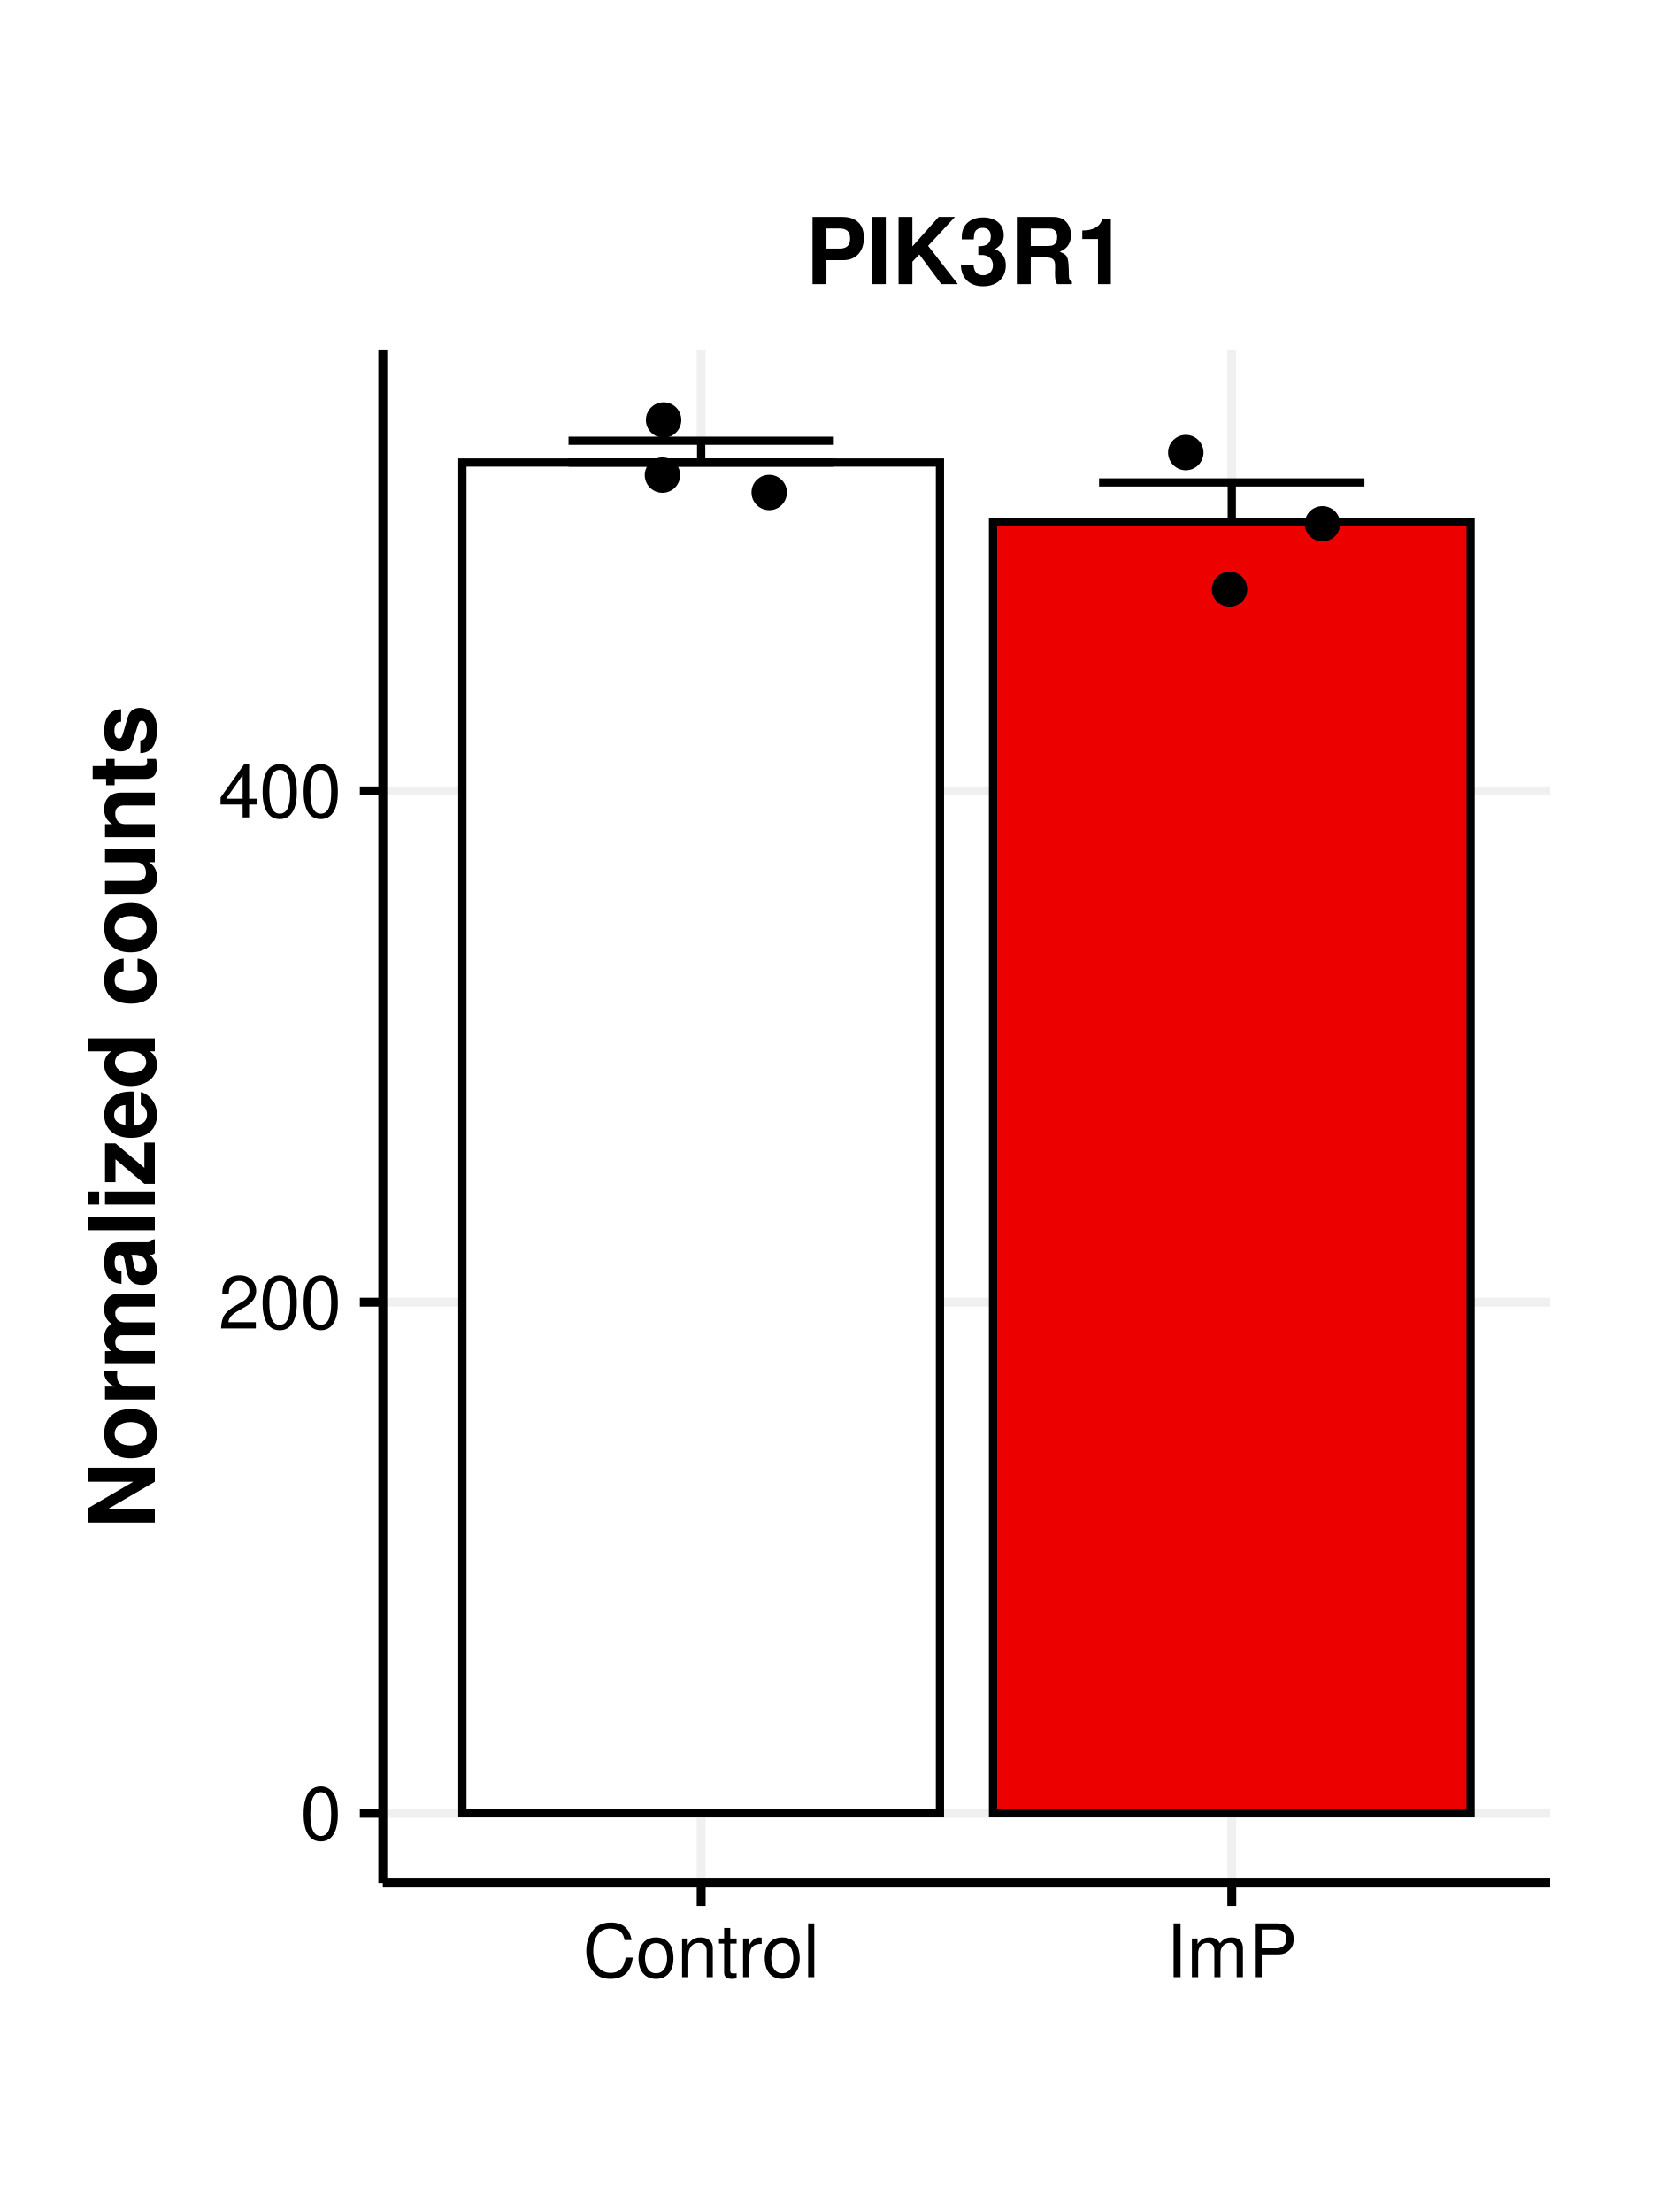
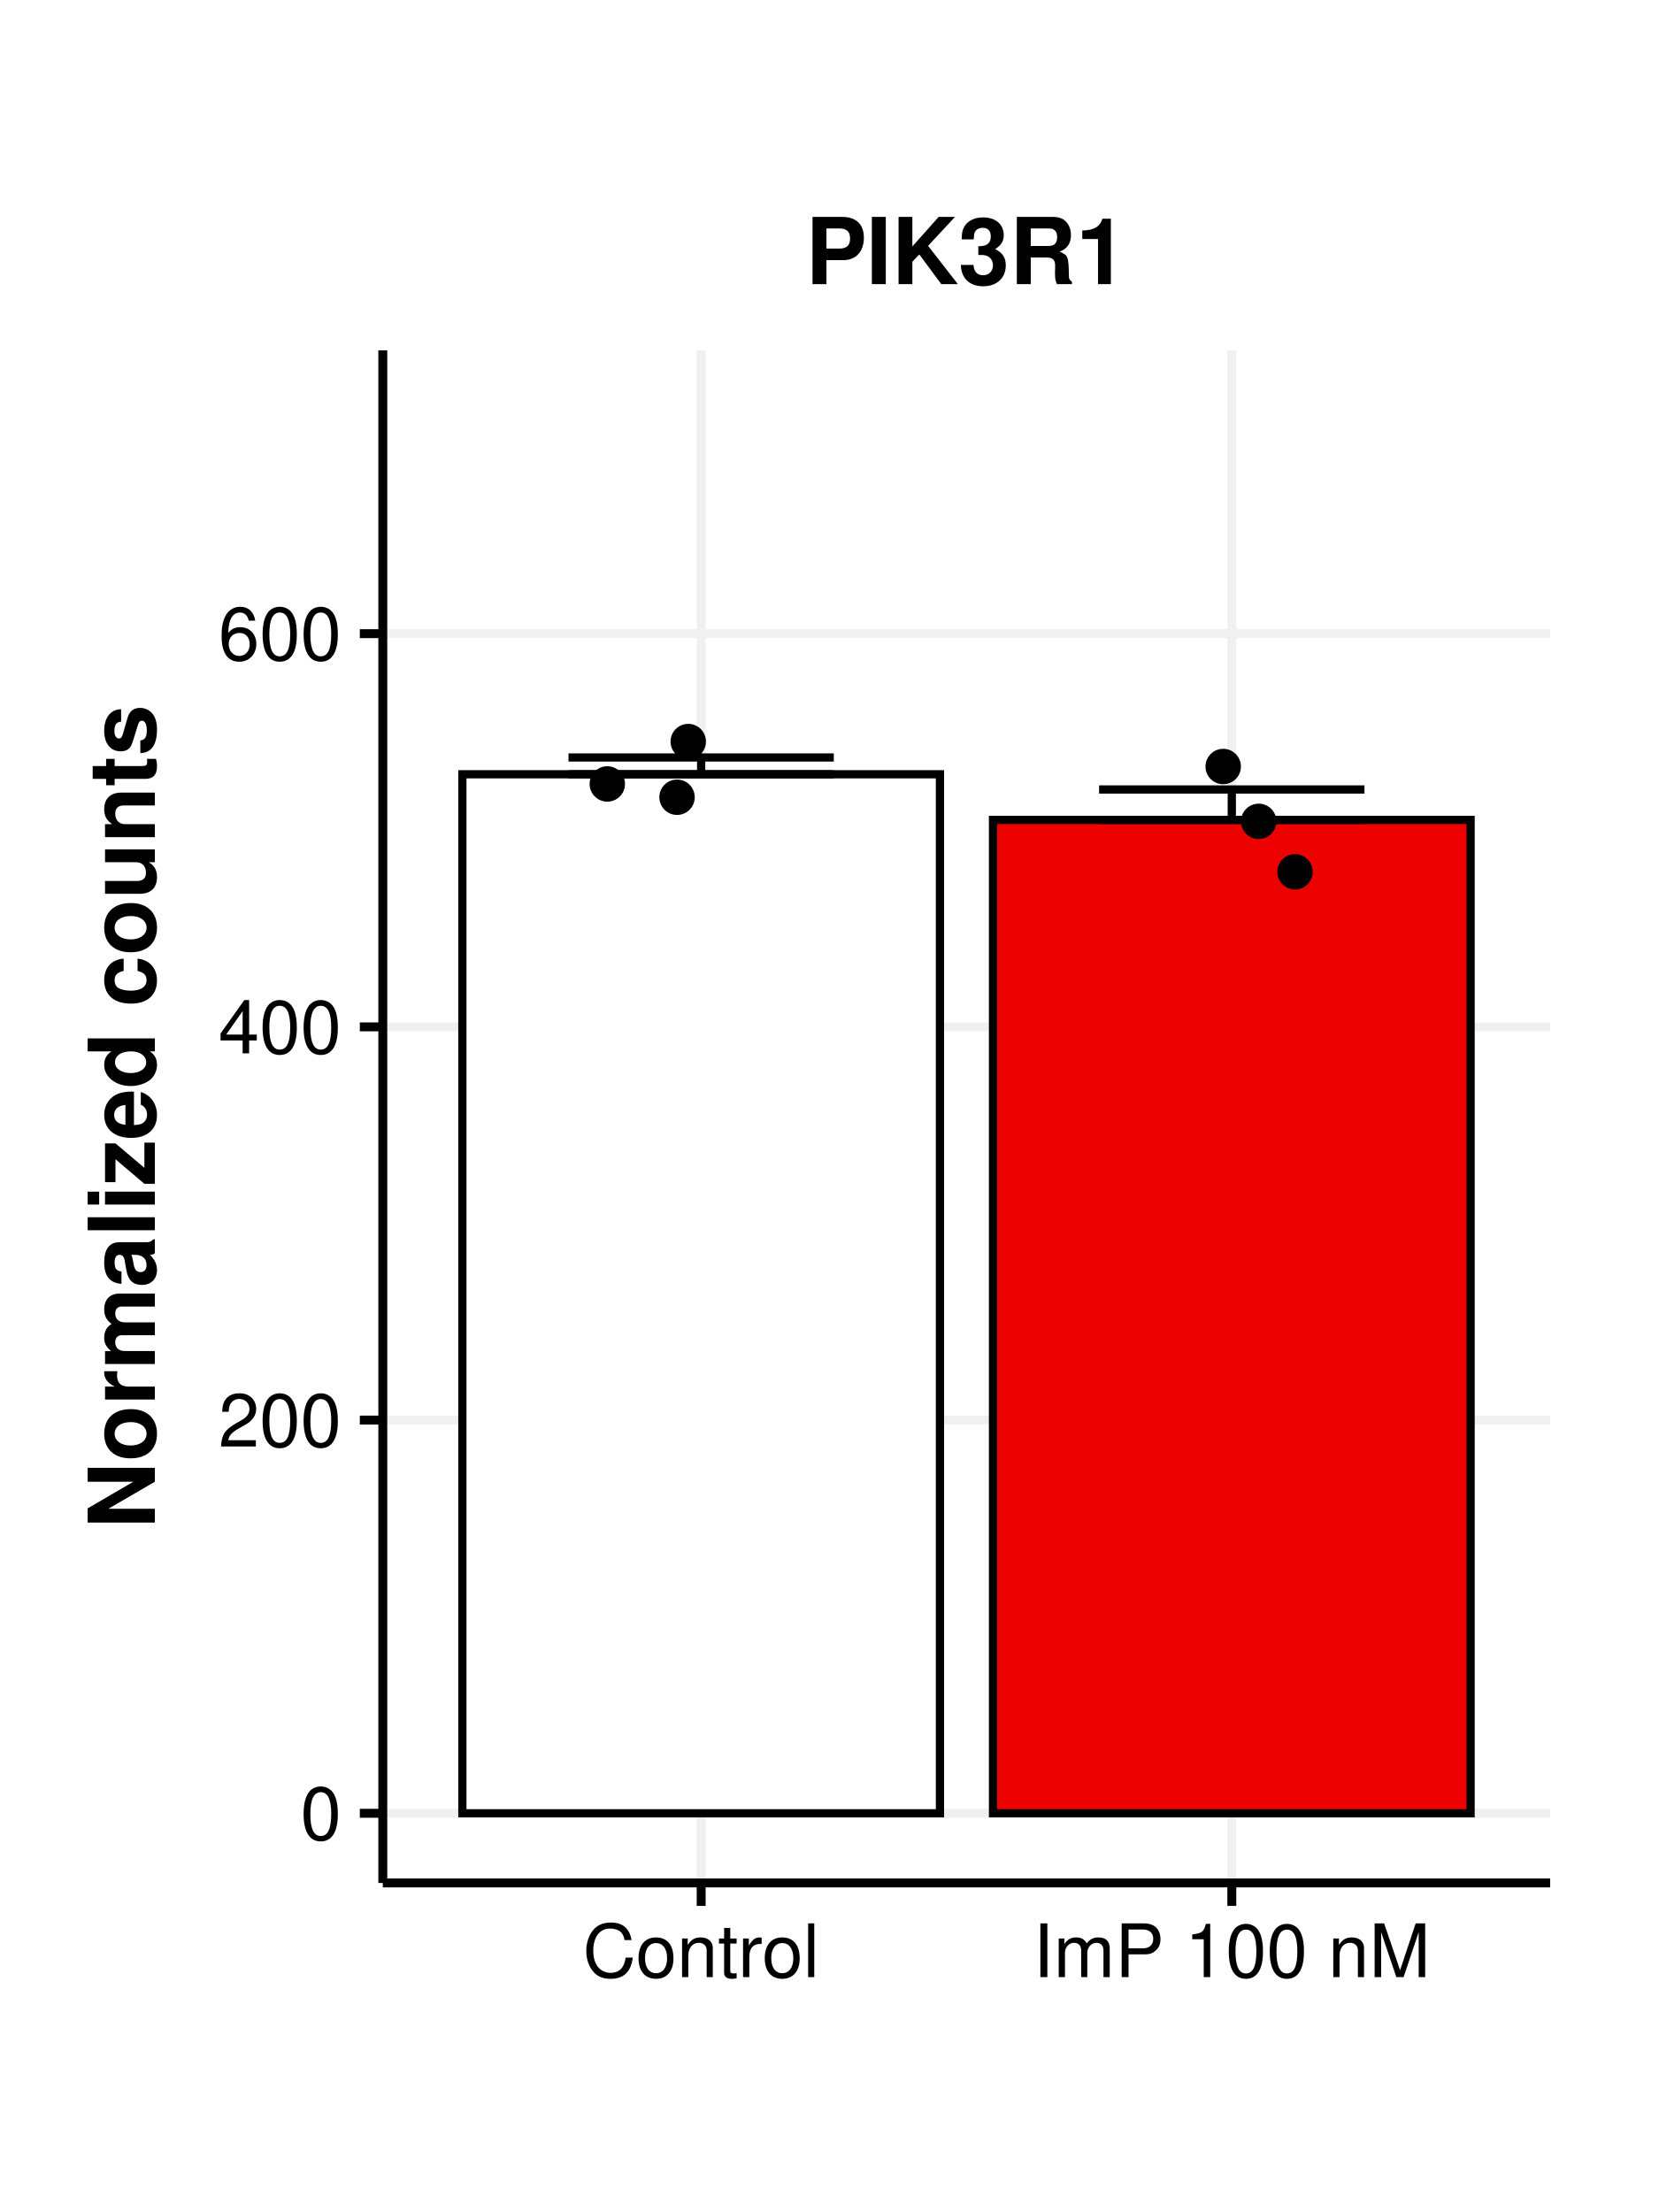
<svg xmlns="http://www.w3.org/2000/svg" class="svglite" width="216.00pt" height="288.00pt" viewBox="0 0 216.00 288.00">
  <defs>
    <style type="text/css">
    .svglite line, .svglite polyline, .svglite polygon, .svglite path, .svglite rect, .svglite circle {
      fill: none;
      stroke: #000000;
      stroke-linecap: round;
      stroke-linejoin: round;
      stroke-miterlimit: 10.00;
    }
    .svglite text {
      white-space: pre;
    }
  </style>
  </defs>
  <rect width="100%" height="100%" style="stroke: none; fill: #FFFFFF;" />
  <defs>
    <clipPath id="cpMC4wMHwyMTYuMDB8MC4wMHwyODguMDA=">
      <rect x="0.00" y="0.00" width="216.00" height="288.00" />
    </clipPath>
  </defs>
  <g clip-path="url(#cpMC4wMHwyMTYuMDB8MC4wMHwyODguMDA=)">
    <rect x="0" y="0.00" width="216.00" height="288.00" style="stroke-width: 1.16; stroke: none; fill: #FFFFFF;" />
  </g>
  <defs>
    <clipPath id="cpNDkuODR8MjAxLjgzfDQ1LjYxfDI0NS4xNg==">
      <rect x="49.84" y="45.61" width="151.99" height="199.55" />
    </clipPath>
  </defs>
  <g clip-path="url(#cpNDkuODR8MjAxLjgzfDQ1LjYxfDI0NS4xNg==)">
    <rect x="49.84" y="45.61" width="151.99" height="199.55" style="stroke-width: 1.16; stroke: none; fill: #FFFFFF;" />
    <polyline points="49.84,236.09 201.83,236.09 " style="stroke-width: 1.16; stroke: #F0F0F0; stroke-linecap: butt;" />
-     <polyline points="49.84,169.54 201.83,169.54 " style="stroke-width: 1.16; stroke: #F0F0F0; stroke-linecap: butt;" />
-     <polyline points="49.84,102.98 201.83,102.98 " style="stroke-width: 1.16; stroke: #F0F0F0; stroke-linecap: butt;" />
+     <polyline points="49.84,184.89 201.83,184.89 " style="stroke-width: 1.16; stroke: #F0F0F0; stroke-linecap: butt;" />
+     <polyline points="49.84,133.70 201.83,133.70 " style="stroke-width: 1.16; stroke: #F0F0F0; stroke-linecap: butt;" />
+     <polyline points="49.84,82.50 201.83,82.50 " style="stroke-width: 1.16; stroke: #F0F0F0; stroke-linecap: butt;" />
    <polyline points="91.29,245.16 91.29,45.61 " style="stroke-width: 1.16; stroke: #F0F0F0; stroke-linecap: butt;" />
    <polyline points="160.38,245.16 160.38,45.61 " style="stroke-width: 1.16; stroke: #F0F0F0; stroke-linecap: butt;" />
-     <text x="160.38" y="54.68" text-anchor="middle" style="font-size: 11.04px; font-family: &quot;Arial&quot;;" textLength="3.07px" lengthAdjust="spacingAndGlyphs"> </text>
-     <rect x="60.20" y="60.22" width="62.18" height="175.87" style="stroke-width: 1.07; stroke-linecap: butt; stroke-linejoin: miter; fill: #FFFFFF;" />
-     <rect x="129.29" y="67.95" width="62.18" height="168.14" style="stroke-width: 1.07; stroke-linecap: butt; stroke-linejoin: miter; fill: #ED0000;" />
-     <polyline points="74.02,57.38 108.56,57.38 " style="stroke-width: 1.07; stroke-linecap: butt;" />
-     <polyline points="91.29,57.38 91.29,60.22 " style="stroke-width: 1.07; stroke-linecap: butt;" />
-     <polyline points="74.02,60.22 108.56,60.22 " style="stroke-width: 1.07; stroke-linecap: butt;" />
-     <polyline points="143.10,62.81 177.65,62.81 " style="stroke-width: 1.07; stroke-linecap: butt;" />
-     <polyline points="160.38,62.81 160.38,67.95 " style="stroke-width: 1.07; stroke-linecap: butt;" />
-     <polyline points="143.10,67.95 177.65,67.95 " style="stroke-width: 1.07; stroke-linecap: butt;" />
-     <circle cx="86.40" cy="54.68" r="1.95" style="stroke-width: 0.71; fill: #000000;" />
-     <circle cx="100.15" cy="64.12" r="1.95" style="stroke-width: 0.71; fill: #000000;" />
-     <circle cx="86.25" cy="61.86" r="1.95" style="stroke-width: 0.71; fill: #000000;" />
-     <circle cx="160.09" cy="76.73" r="1.95" style="stroke-width: 0.71; fill: #000000;" />
-     <circle cx="172.18" cy="68.20" r="1.95" style="stroke-width: 0.71; fill: #000000;" />
-     <circle cx="154.39" cy="58.92" r="1.95" style="stroke-width: 0.71; fill: #000000;" />
+     <rect x="60.20" y="100.81" width="62.18" height="135.28" style="stroke-width: 1.07; stroke-linecap: butt; stroke-linejoin: miter; fill: #FFFFFF;" />
+     <rect x="129.29" y="106.75" width="62.18" height="129.34" style="stroke-width: 1.07; stroke-linecap: butt; stroke-linejoin: miter; fill: #ED0000;" />
+     <polyline points="74.02,98.62 108.56,98.62 " style="stroke-width: 1.07; stroke-linecap: butt;" />
+     <polyline points="91.29,98.62 91.29,100.81 " style="stroke-width: 1.07; stroke-linecap: butt;" />
+     <polyline points="74.02,100.81 108.56,100.81 " style="stroke-width: 1.07; stroke-linecap: butt;" />
+     <polyline points="143.10,102.79 177.65,102.79 " style="stroke-width: 1.07; stroke-linecap: butt;" />
+     <polyline points="160.38,102.79 160.38,106.75 " style="stroke-width: 1.07; stroke-linecap: butt;" />
+     <polyline points="143.10,106.75 177.65,106.75 " style="stroke-width: 1.07; stroke-linecap: butt;" />
+     <circle cx="89.61" cy="96.55" r="1.95" style="stroke-width: 0.71; fill: #000000;" />
+     <circle cx="88.15" cy="103.80" r="1.95" style="stroke-width: 0.71; fill: #000000;" />
+     <circle cx="79.07" cy="102.07" r="1.95" style="stroke-width: 0.71; fill: #000000;" />
+     <circle cx="168.61" cy="113.51" r="1.95" style="stroke-width: 0.71; fill: #000000;" />
+     <circle cx="163.88" cy="106.94" r="1.95" style="stroke-width: 0.71; fill: #000000;" />
+     <circle cx="159.26" cy="99.80" r="1.95" style="stroke-width: 0.71; fill: #000000;" />
    <rect x="49.84" y="45.61" width="151.99" height="199.55" style="stroke-width: 1.16; stroke: none;" />
  </g>
  <g clip-path="url(#cpMC4wMHwyMTYuMDB8MC4wMHwyODguMDA=)">
    <polyline points="49.84,245.16 49.84,45.61 " style="stroke-width: 1.16; stroke-linecap: butt;" />
    <text x="44.46" y="239.53" text-anchor="end" style="font-size: 9.60px; font-family: &quot;Helvetica&quot;;" textLength="5.34px" lengthAdjust="spacingAndGlyphs">0</text>
-     <text x="44.46" y="172.98" text-anchor="end" style="font-size: 9.60px; font-family: &quot;Helvetica&quot;;" textLength="16.01px" lengthAdjust="spacingAndGlyphs">200</text>
-     <text x="44.46" y="106.42" text-anchor="end" style="font-size: 9.60px; font-family: &quot;Helvetica&quot;;" textLength="16.01px" lengthAdjust="spacingAndGlyphs">400</text>
+     <text x="44.46" y="188.34" text-anchor="end" style="font-size: 9.60px; font-family: &quot;Helvetica&quot;;" textLength="16.01px" lengthAdjust="spacingAndGlyphs">200</text>
+     <text x="44.46" y="137.14" text-anchor="end" style="font-size: 9.60px; font-family: &quot;Helvetica&quot;;" textLength="16.01px" lengthAdjust="spacingAndGlyphs">400</text>
+     <text x="44.46" y="85.94" text-anchor="end" style="font-size: 9.60px; font-family: &quot;Helvetica&quot;;" textLength="16.01px" lengthAdjust="spacingAndGlyphs">600</text>
    <polyline points="46.85,236.09 49.84,236.09 " style="stroke-width: 1.16; stroke-linecap: butt;" />
-     <polyline points="46.85,169.54 49.84,169.54 " style="stroke-width: 1.16; stroke-linecap: butt;" />
-     <polyline points="46.85,102.98 49.84,102.98 " style="stroke-width: 1.16; stroke-linecap: butt;" />
+     <polyline points="46.85,184.89 49.84,184.89 " style="stroke-width: 1.16; stroke-linecap: butt;" />
+     <polyline points="46.85,133.70 49.84,133.70 " style="stroke-width: 1.16; stroke-linecap: butt;" />
+     <polyline points="46.85,82.50 49.84,82.50 " style="stroke-width: 1.16; stroke-linecap: butt;" />
    <polyline points="49.84,245.16 201.83,245.16 " style="stroke-width: 1.16; stroke-linecap: butt;" />
    <polyline points="91.29,248.15 91.29,245.16 " style="stroke-width: 1.16; stroke-linecap: butt;" />
    <polyline points="160.38,248.15 160.38,245.16 " style="stroke-width: 1.16; stroke-linecap: butt;" />
    <text x="91.29" y="257.42" text-anchor="middle" style="font-size: 9.60px; font-family: &quot;Helvetica&quot;;" textLength="30.92px" lengthAdjust="spacingAndGlyphs">Control</text>
-     <text x="160.38" y="257.42" text-anchor="middle" style="font-size: 9.60px; font-family: &quot;Helvetica&quot;;" textLength="17.06px" lengthAdjust="spacingAndGlyphs">ImP</text>
+     <text x="160.38" y="257.42" text-anchor="middle" style="font-size: 9.60px; font-family: &quot;Helvetica&quot;;" textLength="51.72px" lengthAdjust="spacingAndGlyphs">ImP 100 nM</text>
    <text transform="translate(20.16,145.39) rotate(-90)" text-anchor="middle" style="font-size: 12.00px; font-weight: bold; font-family: &quot;Helvetica&quot;;" textLength="107.35px" lengthAdjust="spacingAndGlyphs">Normalized counts</text>
    <text x="125.83" y="36.99" text-anchor="middle" style="font-size: 12.00px; font-weight: bold; font-family: &quot;Helvetica&quot;;" textLength="42.03px" lengthAdjust="spacingAndGlyphs">PIK3R1</text>
  </g>
</svg>
